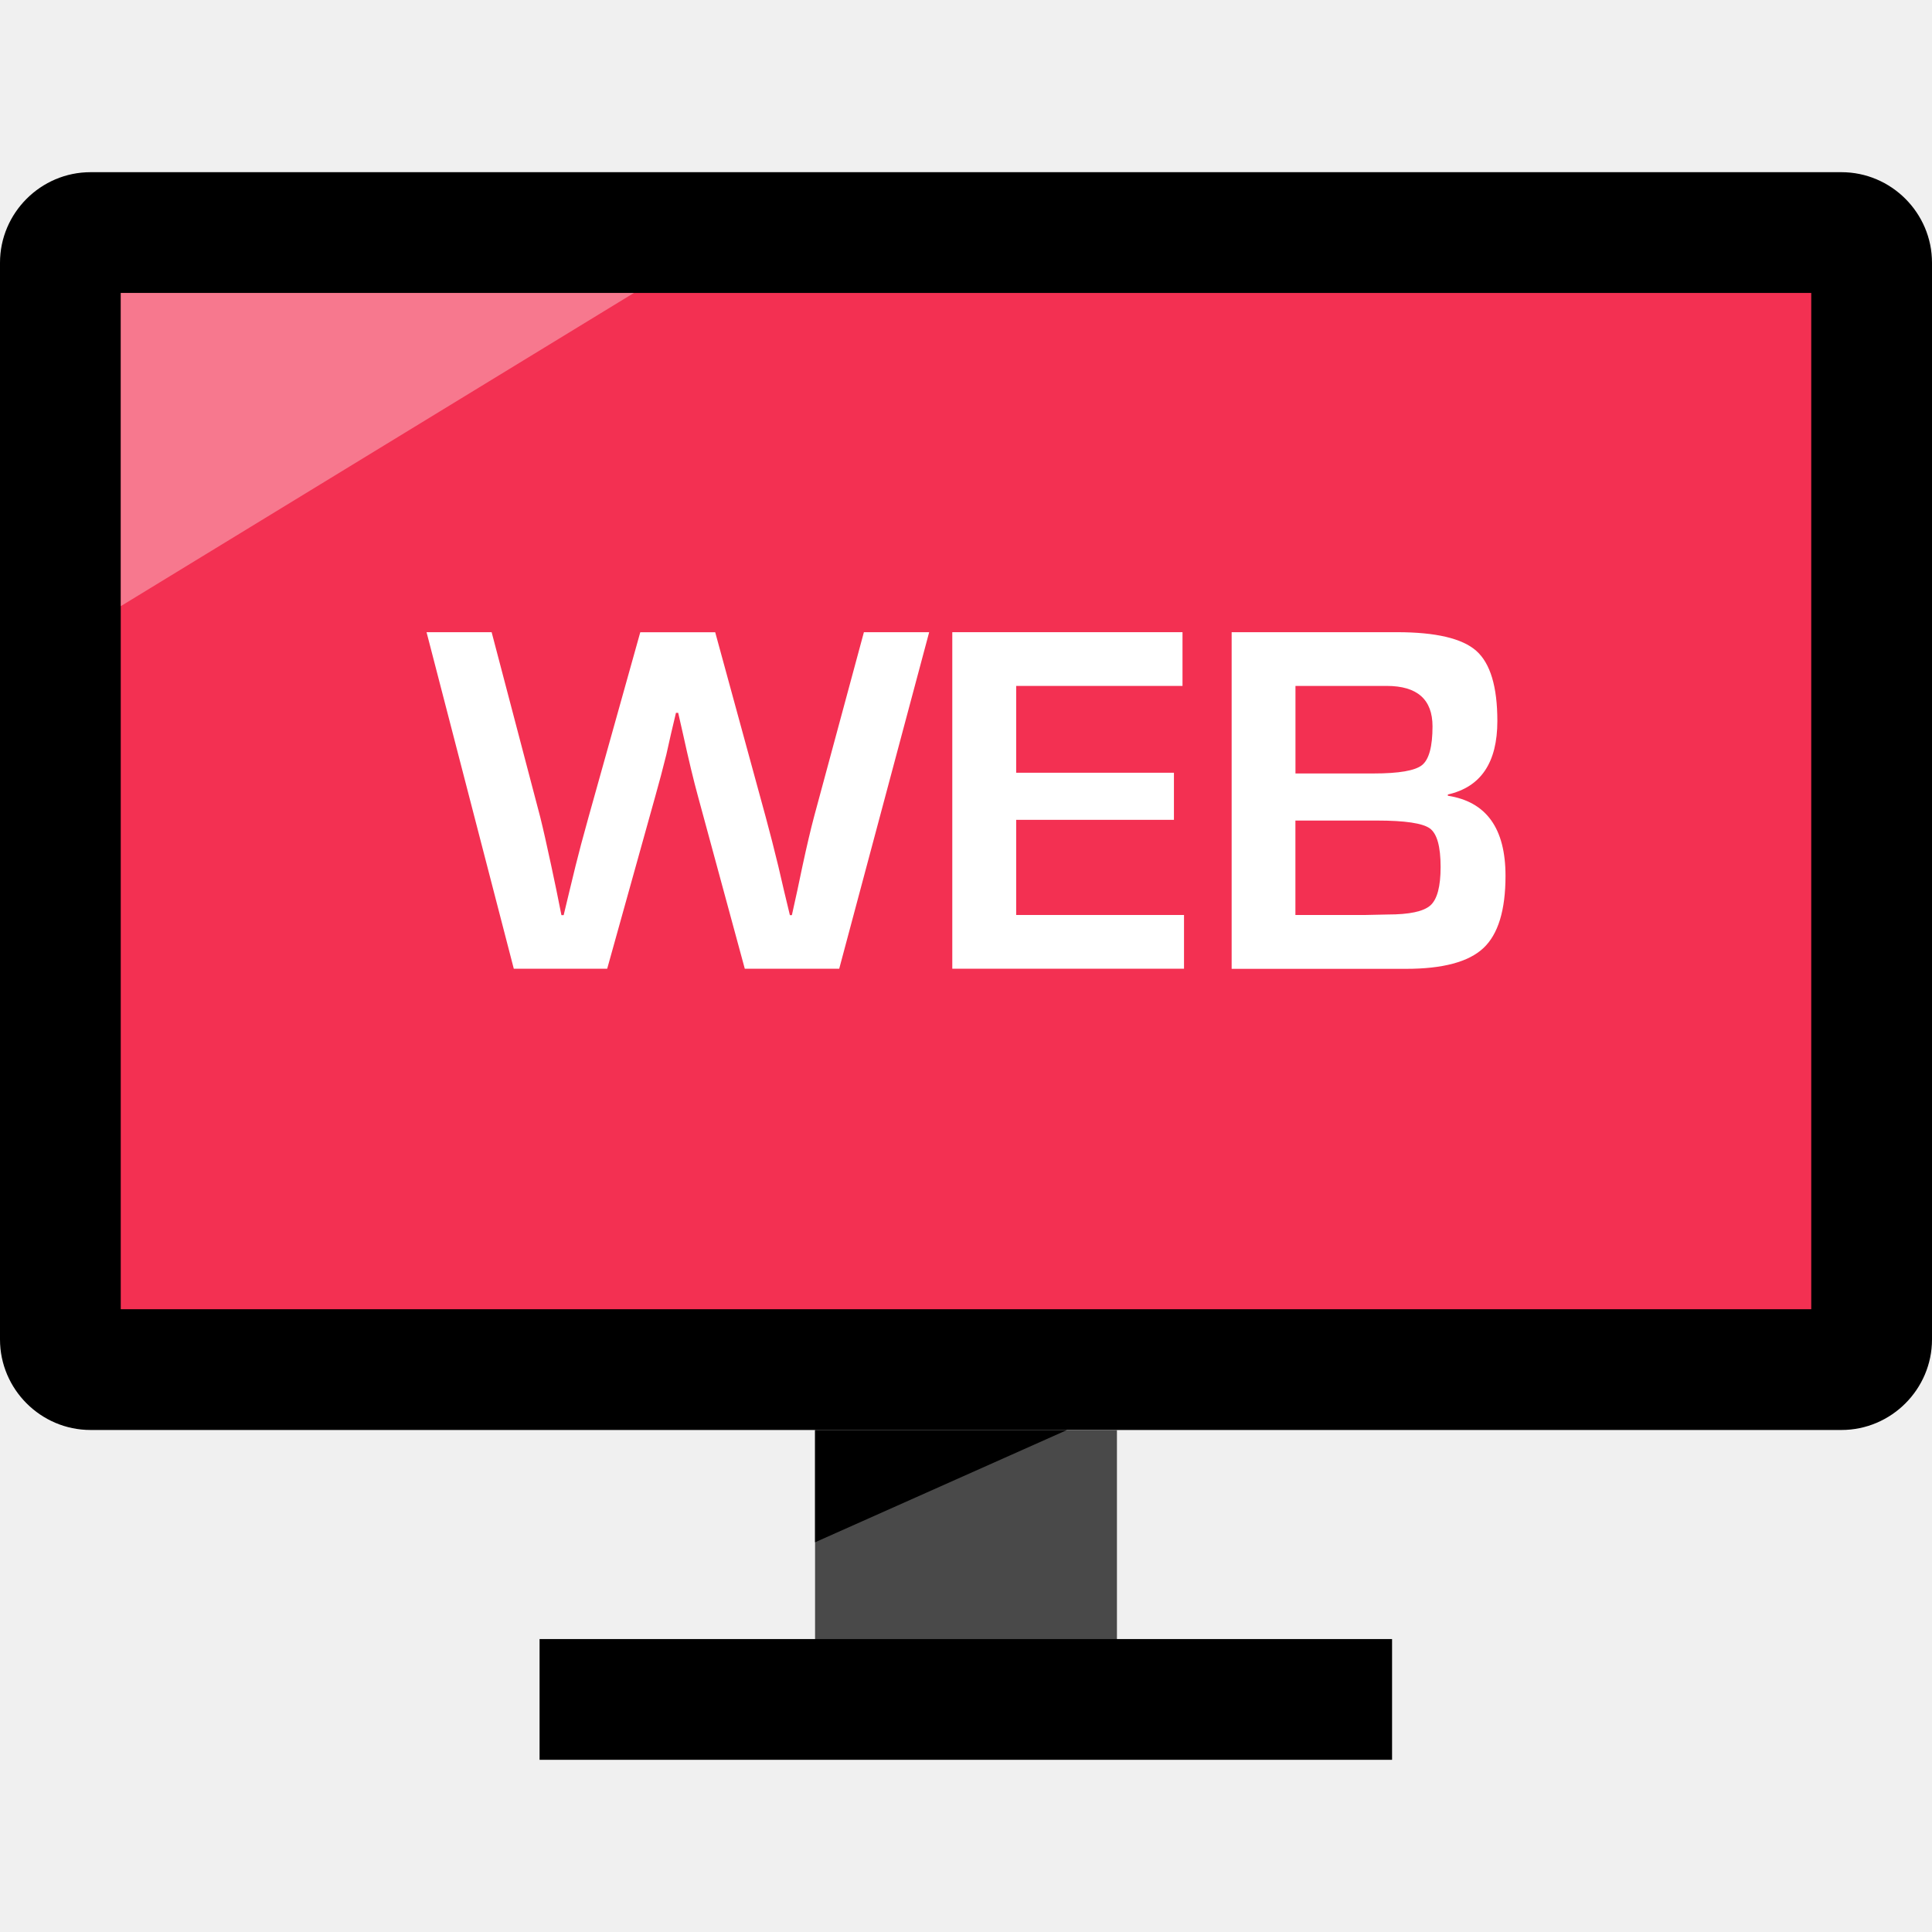
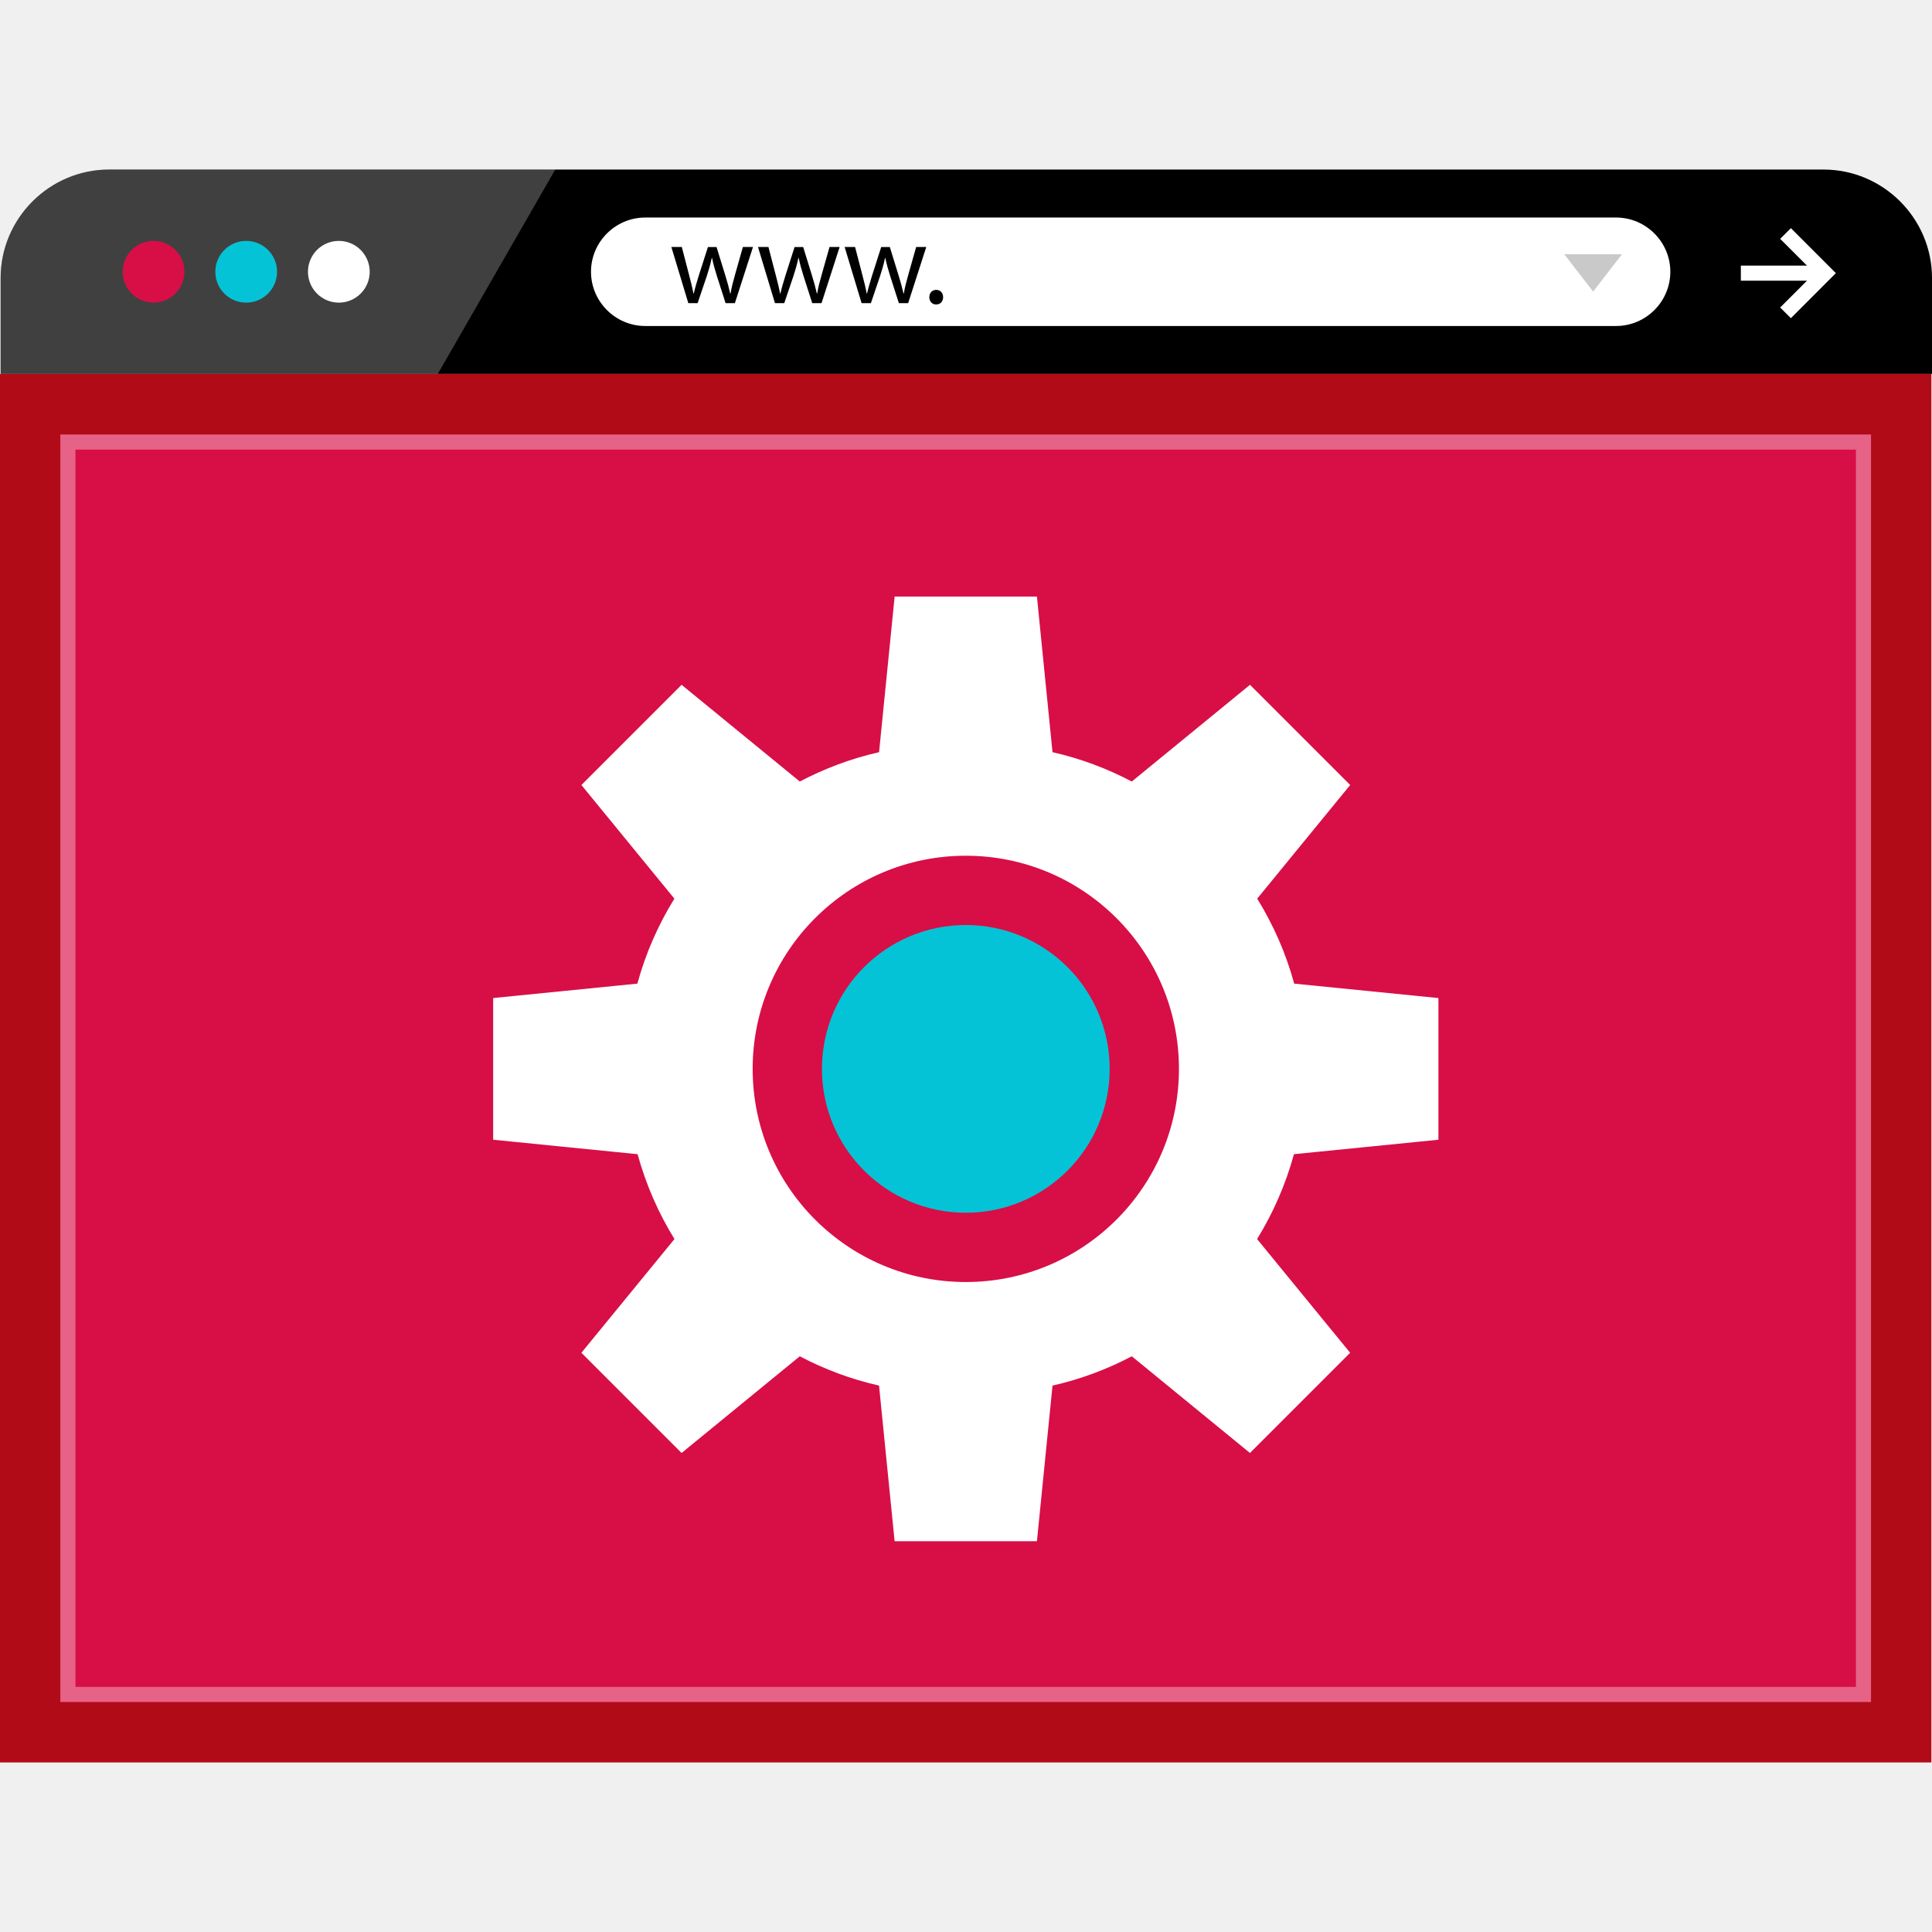
- <svg xmlns="http://www.w3.org/2000/svg" version="1.1" id="Layer_1" viewBox="0 0 512 512" xml:space="preserve">
-   <rect x="21.664" y="68.64" style="fill:#F33052;" width="468.64" height="286" />
-   <path d="M480,77.632V346.96H32V77.632H480 M488,45.632H24c-13.2,0-24,10.8-24,24V354.96c0,13.2,10.8,24,24,24h464  c13.2,0,24-10.8,24-24V69.632C512,56.432,501.2,45.632,488,45.632L488,45.632z" />
-   <rect x="216" y="378.976" style="fill:#494949;" width="80" height="71.328" />
-   <rect x="142.992" y="434.368" width="225.92" height="32" />
-   <polygon points="216,378.976 282.752,378.976 216,408.72 " />
+ <svg xmlns="http://www.w3.org/2000/svg" version="1.1" id="Layer_1" viewBox="0 0 512.168 512.168" xml:space="preserve">
+   <path d="M512.168,99.14V73.7c0-15.816-12.936-28.752-28.752-28.752h-368.24H28.92c-15.816,0-28.752,12.936-28.752,28.752v25.432h512  V99.14z" />
+   <path style="opacity:0.25;fill:#FFFFFF;enable-background:new    ;" d="M147.2,44.948h-32.024H28.92  c-15.816,0-28.752,12.936-28.752,28.752v25.432h115.888" />
+   <circle style="fill:#D80E47;" cx="40.704" cy="72.044" r="8.184" />
+   <circle style="fill:#05C3D6;" cx="65.264" cy="72.044" r="8.184" />
+   <g>
+     <circle style="fill:#FFFFFF;" cx="89.824" cy="72.044" r="8.184" />
+     <path style="fill:#FFFFFF;" d="M428.424,86.42H171.048c-7.904,0-14.376-6.472-14.376-14.376l0,0   c0-7.904,6.472-14.376,14.376-14.376h257.376c7.904,0,14.376,6.472,14.376,14.376l0,0C442.8,79.948,436.328,86.42,428.424,86.42z" />
+   </g>
+   <path d="M180.744,65.484l1.968,7.56c0.432,1.672,0.832,3.2,1.112,4.752h0.096c0.336-1.512,0.832-3.112,1.32-4.72l2.432-7.592h2.28  l2.304,7.456c0.552,1.784,0.984,3.344,1.32,4.856h0.096c0.24-1.512,0.648-3.08,1.144-4.832l2.12-7.488h2.68l-4.8,14.888h-2.464  l-2.28-7.112c-0.52-1.656-0.952-3.144-1.32-4.888h-0.064c-0.368,1.784-0.832,3.328-1.352,4.92l-2.4,7.08h-2.464l-4.496-14.888h2.768  V65.484z" />
+   <path d="M203.712,65.484l1.968,7.56c0.432,1.672,0.832,3.2,1.112,4.752h0.096c0.336-1.512,0.832-3.112,1.32-4.72l2.432-7.592h2.28  l2.304,7.456c0.552,1.784,0.984,3.344,1.32,4.856h0.096c0.24-1.512,0.648-3.08,1.144-4.832l2.12-7.488h2.68l-4.8,14.888h-2.464  l-2.28-7.112c-0.52-1.656-0.952-3.144-1.32-4.888h-0.064c-0.368,1.784-0.832,3.328-1.352,4.92l-2.4,7.08h-2.464l-4.496-14.888h2.768  V65.484z" />
+   <path d="M226.68,65.484l1.968,7.56c0.432,1.672,0.832,3.2,1.112,4.752h0.096c0.336-1.512,0.832-3.112,1.32-4.72l2.432-7.592h2.28  l2.304,7.456c0.552,1.784,0.984,3.344,1.32,4.856h0.096c0.24-1.512,0.648-3.08,1.144-4.832l2.12-7.488h2.68l-4.8,14.888h-2.464  l-2.28-7.112c-0.52-1.656-0.952-3.144-1.32-4.888h-0.064c-0.368,1.784-0.832,3.328-1.352,4.92l-2.4,7.08h-2.464l-4.496-14.888h2.768  V65.484z" />
+   <path d="M246.36,78.78c0-1.144,0.768-1.936,1.84-1.936s1.816,0.8,1.816,1.936c0,1.112-0.704,1.936-1.84,1.936  C247.096,80.724,246.36,79.892,246.36,78.78z" />
+   <g>
+     <rect x="461.496" y="70.412" style="fill:#FFFFFF;" width="23" height="4" />
+     <polygon style="fill:#FFFFFF;" points="474.76,84.348 471.92,81.516 481.024,72.412 471.92,63.316 474.76,60.484 486.68,72.412     " />
+   </g>
+   <polygon style="fill:#C9C9C9;" points="429.992,67.396 422.336,77.3 414.68,67.396 " />
+   <rect y="99.14" style="fill:#B20B18;" width="512" height="368.08" />
+   <rect x="16" y="115.188" style="fill:#D80E47;" width="480" height="336" />
  <g style="opacity:0.35;">
-     <polygon style="fill:#FFFFFF;" points="32,77.632 168,77.632 32,160.64  " />
+     <path style="fill:#FFFFFF;" d="M492,119.188v328H20v-328H492 M496,115.188H16v336h480V115.188L496,115.188z" />
  </g>
-   <g>
-     <path style="fill:#FFFFFF;" d="M246.24,167.536L222.4,256.72h-25.024l-12.416-45.728c-1.136-4.128-2.464-9.664-3.984-16.592   l-1.248-5.488h-0.592l-1.312,5.552l-1.232,5.488c-0.912,3.696-1.904,7.408-2.944,11.104l-12.736,45.664H136.16l-23.12-89.184   h17.248l12.864,48.944c0.784,3.136,1.76,7.472,2.944,12.992l1.376,6.528l1.312,6.528h0.592c0.704-2.88,1.216-5.04,1.568-6.528   l1.568-6.464c0.832-3.392,1.984-7.728,3.456-12.992l13.712-48.992h19.856l13.392,48.992c1.136,4.176,2.24,8.512,3.328,12.992   L207.76,236l1.568,6.528h0.528l1.44-6.528l1.376-6.528c1.136-5.28,2.16-9.632,3.072-13.072l13.2-48.864L246.24,167.536   L246.24,167.536z" />
-     <path style="fill:#FFFFFF;" d="M269.296,181.776v23.008h41.808v12.48h-41.808v25.216h44.48v14.24h-61.408v-89.184h61.008v14.24   H269.296z" />
-     <path style="fill:#FFFFFF;" d="M326.4,256.72v-89.184h43.824c10.288,0,17.28,1.648,21.008,4.944   c3.712,3.296,5.584,9.488,5.584,18.592c0,11.008-4.368,17.504-13.12,19.472v0.336c10.192,1.568,15.28,8.64,15.28,21.232   c0,9.104-1.952,15.488-5.872,19.152s-10.768,5.488-20.512,5.488H326.4V256.72z M343.312,204.976h20.704   c6.704,0,10.992-0.736,12.848-2.224c1.84-1.488,2.768-4.912,2.768-10.256c0-7.136-4.048-10.72-12.144-10.72h-24.176V204.976z    M343.312,242.48h18.544l5.952-0.128c5.696,0,9.456-0.8,11.264-2.416s2.704-5.008,2.704-10.192c0-5.392-0.944-8.8-2.832-10.192   c-1.904-1.392-6.576-2.096-14.016-2.096h-21.632v25.024H343.312z" />
-   </g>
+   <circle style="fill:#05C3D6;" cx="256.032" cy="283.356" r="38.136" />
+   <path style="fill:#FFFFFF;" d="M381.32,302.14v-37.56l-38.232-3.824c-2.184-8.048-5.536-15.6-9.808-22.528l24.648-30.128  l-26.56-26.56l-31.336,25.64c-6.552-3.448-13.592-6.104-21.016-7.776l-4.128-41.256h-18.776h-0.16h-18.784l-4.128,41.256  c-7.416,1.672-14.456,4.328-21.016,7.776l-31.336-25.64l-26.56,26.56l24.648,30.128c-4.272,6.928-7.624,14.48-9.808,22.528  l-38.232,3.824v37.56l38.288,3.832c2.2,8.016,5.504,15.584,9.776,22.496l-24.672,30.152l26.56,26.56l31.328-25.632  c6.56,3.448,13.6,6.096,21.016,7.768l4.128,41.256h18.784h0.16h18.784l4.128-41.256c7.416-1.672,14.464-4.32,21.016-7.768  l31.328,25.632l26.56-26.56l-24.672-30.152c4.272-6.912,7.576-14.48,9.776-22.496L381.32,302.14z M256.032,339.86  c-31.208,0-56.504-25.296-56.504-56.504s25.296-56.504,56.504-56.504s56.504,25.296,56.504,56.504S287.24,339.86,256.032,339.86z" />
</svg>
